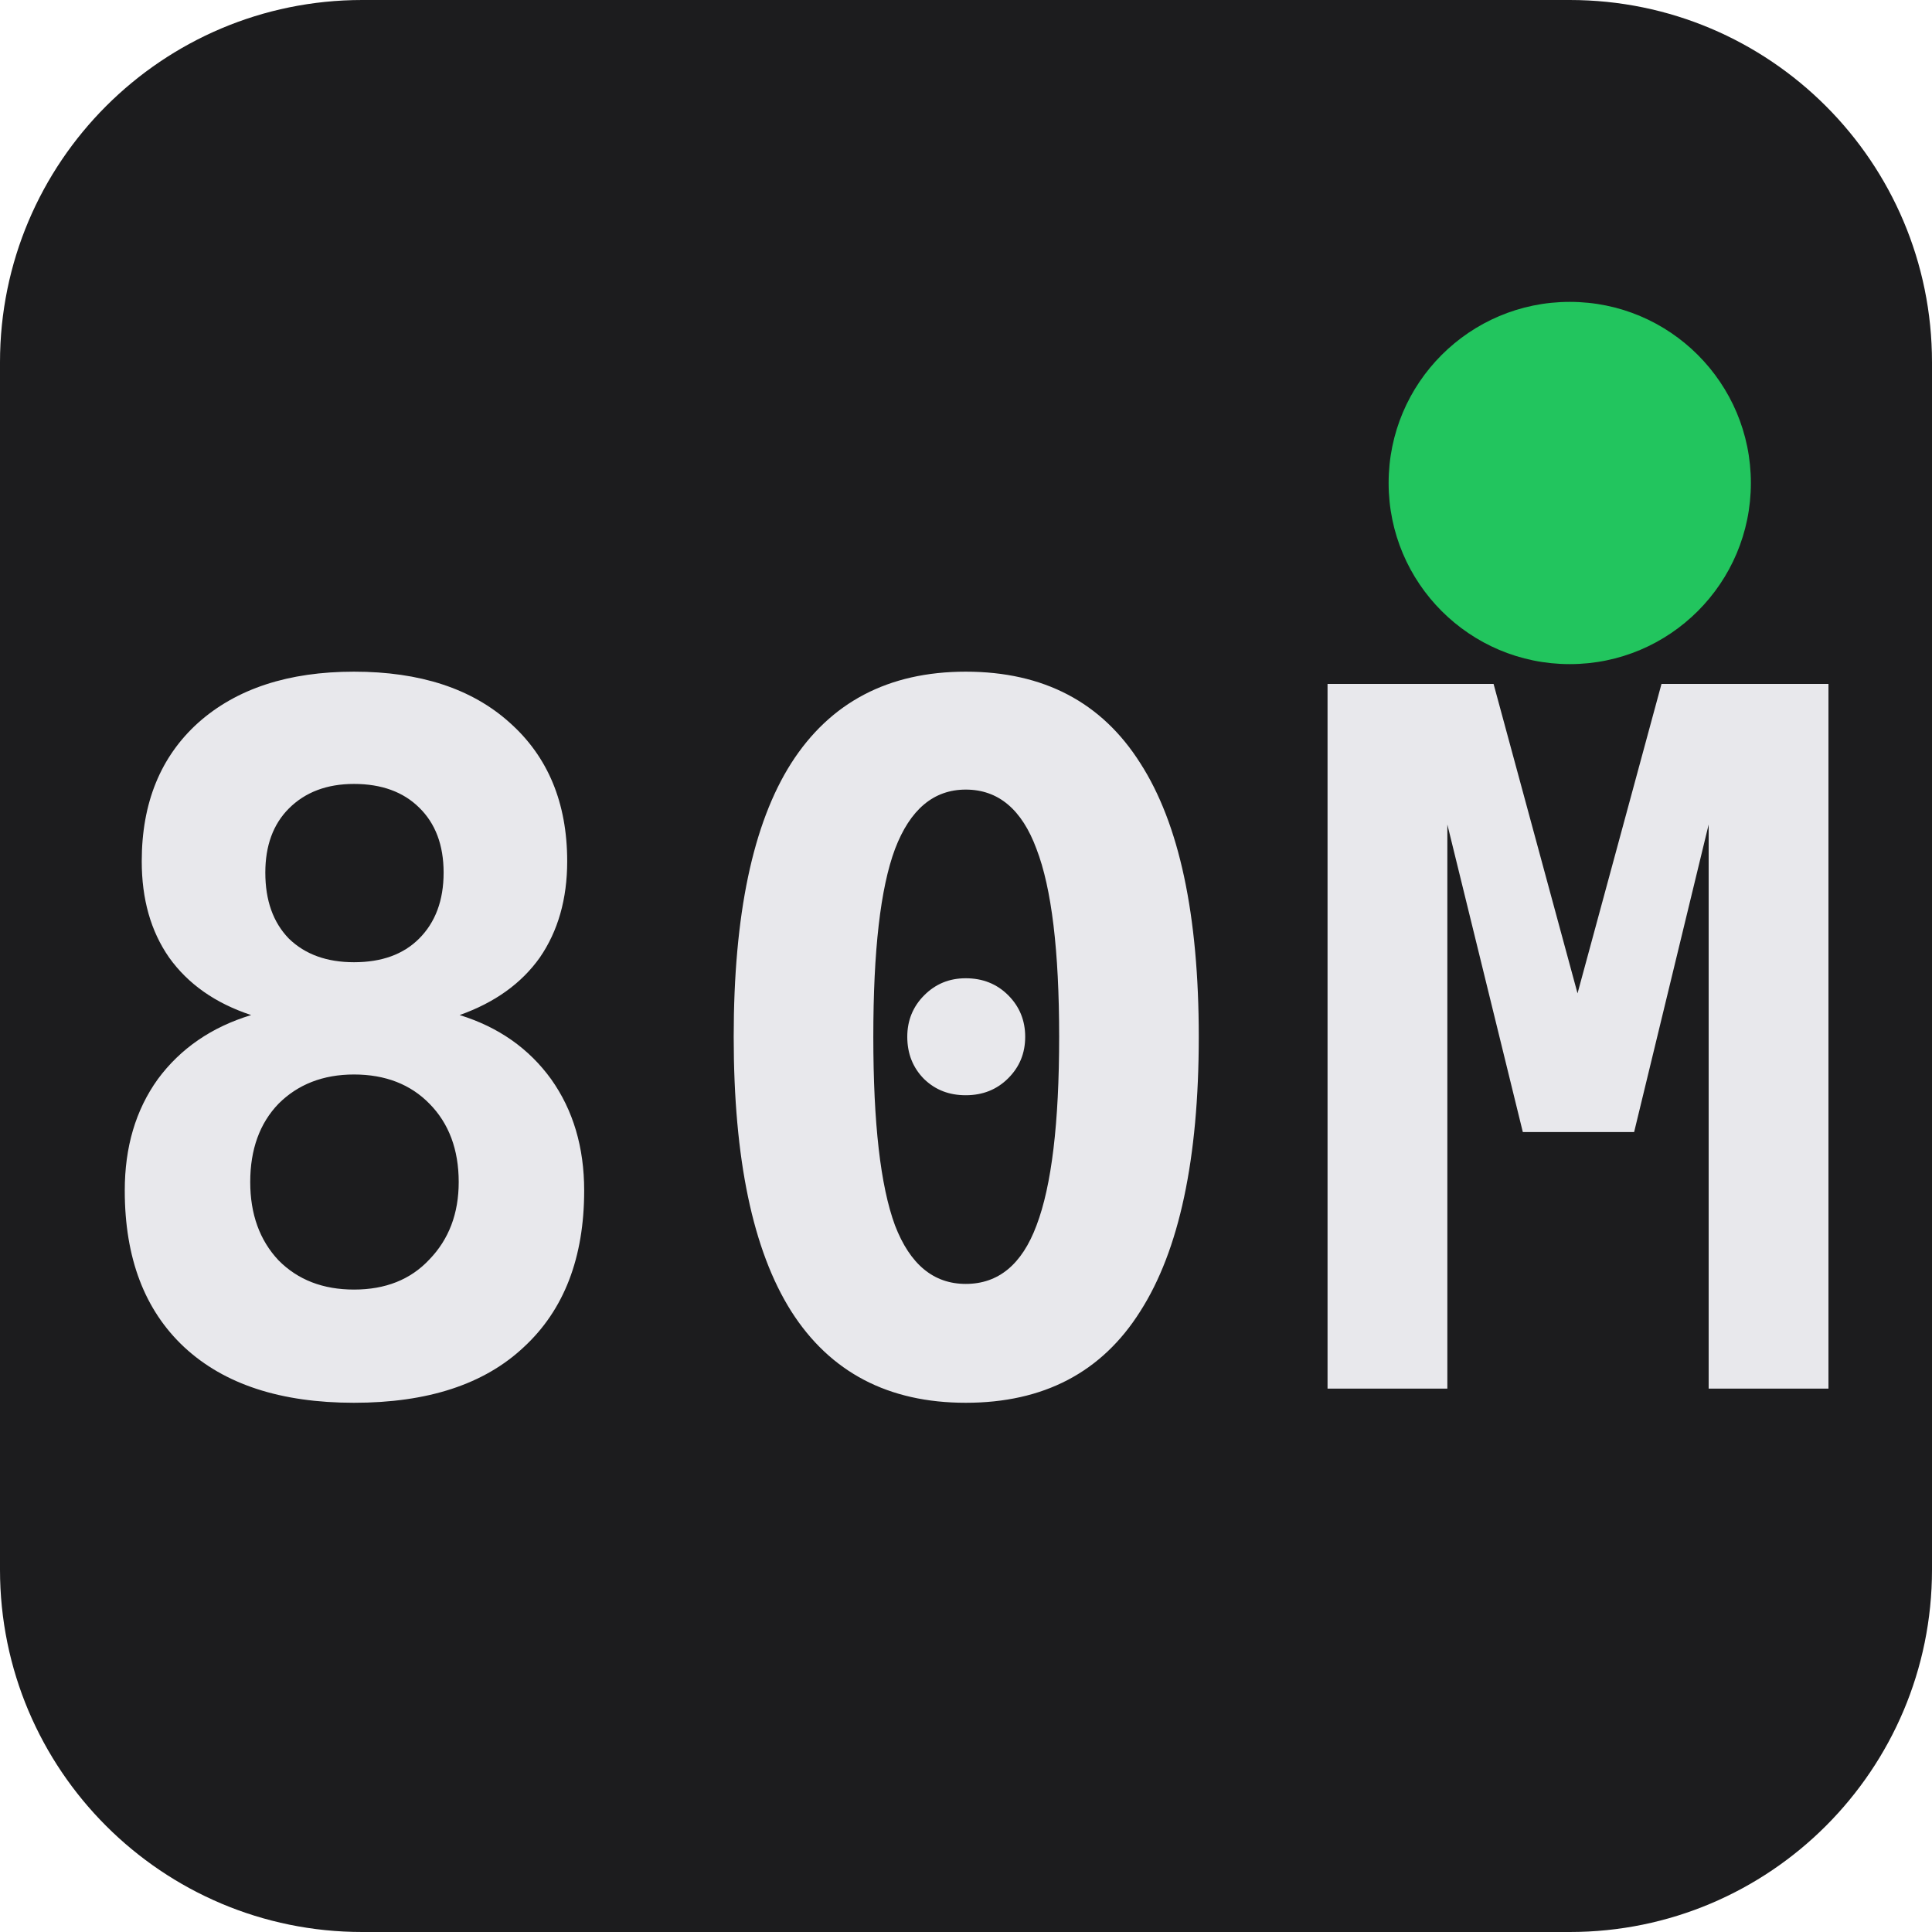
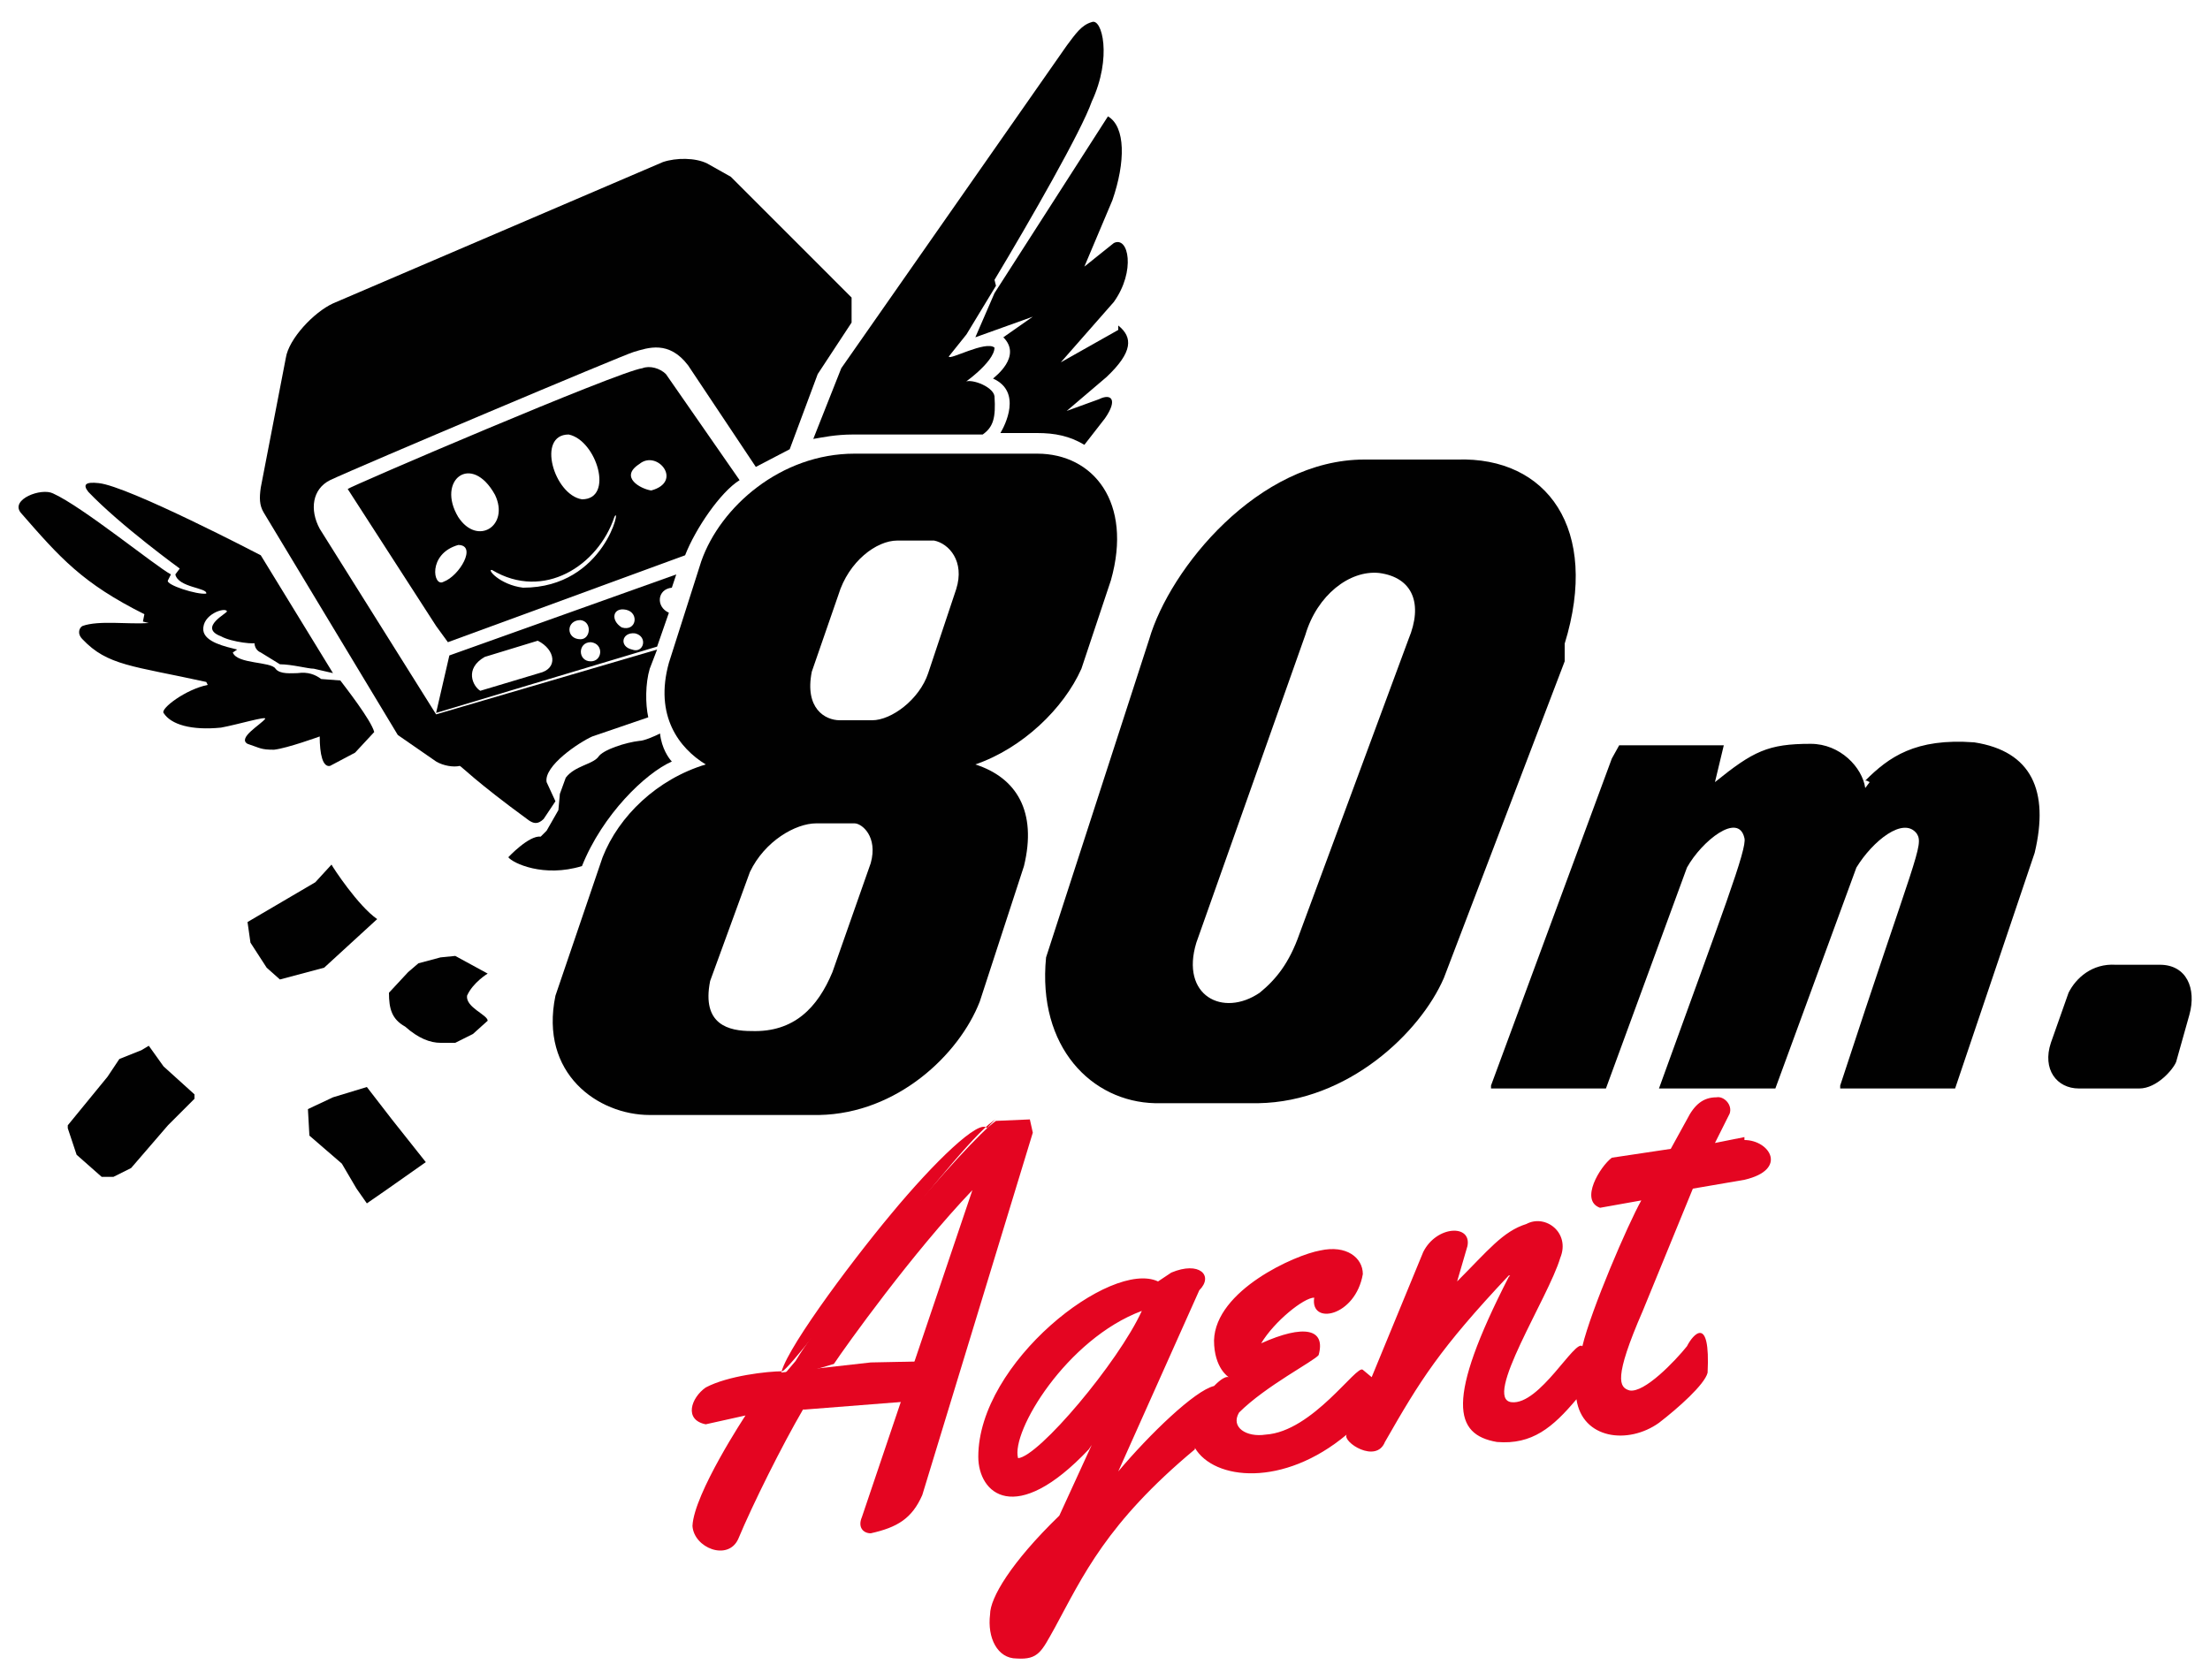
- <svg xmlns="http://www.w3.org/2000/svg" viewBox="0 0 32 32">
-   <rect width="32" height="32" rx="6" fill="#1c1c1e" />
-   <text x="16" y="23" font-family="monospace" font-weight="900" font-size="16" fill="#e8e8ec" text-anchor="middle" letter-spacing="0.5">80M</text>
-   <circle cx="26" cy="8" r="3" fill="#22c55e" />
+ <svg xmlns="http://www.w3.org/2000/svg" viewBox="0 0 150 114">
+   <style type="text/css">.cls-1 {fill:#010101;}
+ .cls-2 {fill:#E40521;}</style>
+   <path class="cls-1" d="m57.8 20.2-8.2-8.2-1.6-0.9c-0.8-0.4-2.1-0.4-3-0.1l-22.4 9.6c-1.3 0.6-3 2.4-3.2 3.7l-1.7 8.8c-0.1 0.7-0.1 1.2 0.2 1.7l9.1 15.1 2.6 1.8c0.5 0.3 1.2 0.4 1.6 0.3 0.1 0 1 1 4.7 3.7 0.3 0.2 0.6 0.3 1-0.1l0.8-1.2-0.6-1.3c-0.2-1.1 2.2-2.7 3.1-3.1l3.8-1.3c-0.2-0.9-0.2-2.3 0.1-3.3l0.5-1.3-15 4.4-7.9-12.6c-0.7-1.3-0.5-2.7 0.7-3.3 1.9-0.9 19.9-8.5 20.6-8.7 1-0.3 2.4-0.8 3.7 0.9l4.6 6.9 2.3-1.2 1.9-5.1 2.3-3.5v-1.5-0.2z" />
+   <path class="cls-1" d="m44.8 49.8c-0.4 0.2-1.1 0.5-1.4 0.5-0.9 0.1-2.5 0.6-2.8 1.1-0.4 0.5-1.6 0.6-2.2 1.4l-0.4 1.1-0.1 1.1-0.8 1.4-0.4 0.4c-0.8-0.1-2.2 1.4-2.2 1.4 0.3 0.4 2.4 1.4 5 0.6 1.4-3.5 4.3-6.3 6.1-7.1-0.2-0.2-0.7-0.9-0.8-1.9z" />
+   <path class="cls-1" d="m23.1 46.2-1.3-0.1c-0.4-0.3-0.9-0.5-1.6-0.4-0.4 0-1.2 0.1-1.5-0.3-0.3-0.5-2.6-0.3-2.9-1.1l0.3-0.2c-0.8-0.2-2.2-0.5-2.3-1.3-0.1-1.1 1.5-1.6 1.6-1.3 0.1 0.1-2 1.1-0.4 1.7 0.7 0.4 2.5 0.6 2.4 0.4-0.2-0.2-0.2 0.5 0.3 0.7l1.3 0.8c0.8 0 1.9 0.3 2.3 0.3l1.3 0.3-4.9-8s-9-4.7-11-4.9c-0.9-0.1-1.1 0.1-0.7 0.6 2.2 2.3 6.2 5.2 6.2 5.2l-0.3 0.4c0.2 0.9 2.2 0.9 2.1 1.3-0.6 0.1-2.8-0.6-2.6-0.9l0.2-0.4c-1.1-0.6-6-4.6-8-5.5-0.8-0.4-2.9 0.4-2.2 1.3 2.7 3.1 4.2 4.8 8.4 6.9l-0.1 0.5 0.4 0.1c-1.4 0.1-3.4-0.2-4.5 0.2-0.2 0.1-0.4 0.5 0 0.9 1.7 1.8 3.4 1.8 8.4 2.9l0.1 0.2c-1.5 0.3-3.2 1.6-3 1.9 0.5 0.8 1.9 1.2 3.9 1 1.1-0.2 3.1-0.8 3-0.6-0.3 0.4-1.9 1.3-1.2 1.7 0.9 0.3 0.9 0.4 1.8 0.4 0.9-0.1 3.1-0.9 3.1-0.9 0 1.2 0.2 2.1 0.7 2l1.7-0.9 1.3-1.4c-0.2-0.8-2-3.1-2.3-3.5z" />
+   <path class="cls-1" d="m22.5 58.7-1.1 1.2-4.6 2.7 0.2 1.4 1.1 1.7 0.9 0.8 3-0.8 3.6-3.3c-1.3-0.9-3-3.5-3.1-3.7z" />
+   <path class="cls-1" d="m9.6 71.3-1.5 0.6-0.8 1.2-2.7 3.3v0.1 0.1l0.6 1.8 1.7 1.5h0.8l1.2-0.6 2.5-2.9 1.8-1.8v-0.1-0.1-0.1l-2.1-1.9-1-1.4-0.5 0.3z" />
+   <path class="cls-1" d="m24.9 73.8-2.3 0.7-1.7 0.8 0.1 1.8 2.2 1.9 1 1.7 0.7 1 1.3-0.9 2.7-1.9-2.3-2.9-1.7-2.2z" />
+   <path class="cls-1" d="m29.9 65-1.5 0.4-0.7 0.6-1.3 1.4c0 1.1 0.2 1.8 1.1 2.3 0.9 0.8 1.7 1.1 2.4 1.1h1l1.2-0.6 1-0.9c0-0.4-1.5-0.9-1.4-1.7 0.4-0.9 1.4-1.5 1.4-1.5l-2.2-1.2-1 0.1z" />
+   <path class="cls-1" d="m74.1 1.5c-0.7 0.2-1.1 0.8-1.7 1.6l-15.3 21.9-1.9 4.8c0.6-0.1 1.5-0.3 2.7-0.3h8.8c0.7-0.5 0.9-1.1 0.8-2.6-0.1-0.7-1.8-1.3-2.1-0.9-0.2 0.2 2.1-1.4 2.1-2.4-0.6-0.5-3.1 0.9-3.1 0.6l1.2-1.5 2-3.3-0.1-0.4c2.4-4 5.9-10.1 6.6-12.1 1.4-3 0.7-5.7 0-5.4z" />
+   <path class="cls-1" d="m75.9 22.4-3.9 2.2 3.6-4.1c1.5-2.1 1-4.5 0-4l-2 1.6 1.9-4.5c0.9-2.6 0.9-5-0.3-5.7l-7.7 12-1.3 3 3.9-1.4-2 1.4c1.3 1.3-0.6 2.7-0.7 2.8 2 0.9 0.8 3.2 0.5 3.7h2.5c1.2 0 2.2 0.2 3.2 0.8l1.4-1.8c0.9-1.3 0.4-1.7-0.4-1.3l-2.2 0.8 2.7-2.3c1.8-1.7 1.8-2.7 0.8-3.5v0.3z" />
+   <path class="cls-1" d="m45.2 25.4c-0.4-0.4-1.1-0.6-1.6-0.4-1.6 0.2-20 8.1-20 8.2l6 9.3 0.8 1.1 16.1-5.9c0.7-1.8 2.4-4.3 3.7-5.1l-5-7.2zm-15.1 14.1c-0.7 0.4-1.1-1.9 1-2.5 1.3 0 0.1 2.1-1 2.5zm1-4.4c-1.5-2.5 0.9-4.4 2.5-1.5 1 2.1-1.2 3.5-2.5 1.5zm2.3 3.6c3.5 2.1 7.2-0.3 8.3-3.6 0.5-1-0.6 4.8-6.2 4.8-1.6-0.2-2.5-1.3-2.1-1.2zm6.1-4.8c-1.9-0.3-3.1-4.4-0.9-4.4 1.9 0.4 3.1 4.4 0.9 4.4zm4.7-0.6c-0.7-0.1-2.2-0.9-0.8-1.8 1.2-1 3 1.2 0.8 1.8z" />
+   <path class="cls-1" d="m30.5 44.5-0.9 3.9 15-4.5 0.8-2.3c-0.9-0.4-0.8-1.6 0.2-1.7l0.3-0.9-15.4 5.5zm2.1 2.4c-0.5-0.3-1.1-1.5 0.3-2.3l3.6-1.1c1.2 0.6 1.4 1.9 0.1 2.2l-4 1.2zm6.8-3.5c-1 0-1-1.3 0-1.3 0.8 0.1 0.7 1.3 0 1.3zm0.7 1.5c-0.9 0-0.9-1.3 0-1.3 0.9 0.1 0.8 1.3 0 1.3zm2.1-2.3c-0.8-0.5-0.6-1.4 0.3-1.2s0.7 1.5-0.3 1.2zm0.7 1.5c-0.9-0.2-0.7-1.2 0.2-1.1 0.9 0.2 0.6 1.4-0.2 1.1z" />
+   <path class="cls-1" d="m66.2 51.9c2.8 0.9 4.2 3.2 3.3 6.9l-3 9.2c-1.4 3.6-5.6 7.6-10.9 7.7h-11.5c-3.5 0-7.5-2.8-6.4-8.1l3.2-9.4c1.1-2.8 3.7-5.3 7-6.3-1.8-1.1-3.5-3.3-2.5-6.9l2.2-6.9c1.3-3.7 5.4-7.3 10.4-7.3h12.4c3.8 0 6.5 3.3 5 8.6l-2 6c-1.2 2.7-4 5.4-7.2 6.5zm-8.2 4h-2.6c-1.4 0-3.5 1.2-4.5 3.3l-2.7 7.4c-0.6 3 1.3 3.4 2.8 3.4 2.9 0.1 4.5-1.6 5.5-4l2.6-7.4c0.5-1.8-0.6-2.7-1.1-2.7zm-1-7h2.2c1.3 0 3.2-1.4 3.8-3.2l1.9-5.7c0.6-1.9-0.5-3.1-1.5-3.3h-2.5c-1.4 0-3.3 1.4-4 3.7l-1.8 5.2c-0.5 2.5 0.9 3.3 1.9 3.3z" />
+   <path class="cls-1" d="m106.2 44.9-8.2 21.5c-1.6 3.7-6.5 8.4-12.6 8.5h-7c-4.3-0.1-8-3.8-7.4-9.9l7-21.6c1.4-4.8 7.4-12.2 14.6-12.2h6.3c6.1-0.2 9.7 4.7 7.3 12.5v1.2zm-12.6-6c-2-0.2-4.2 1.5-5 4.2l-7.4 20.9c-1.1 3.6 1.8 5.1 4.3 3.4 1.1-0.9 2-2 2.7-4l7.4-20c1-2.4 0.3-4.2-2-4.5z" />
+   <path class="cls-1" d="m134 50.4c-4-0.3-5.8 1-7.4 2.6h0.1l0.2 0.1-0.3 0.4c-0.2-1.4-1.7-3-3.7-3-2.9 0-3.9 0.5-6.5 2.6l0.6-2.5h-7.1l-0.5 0.9-8.2 22.2v0.2h7.8l5.5-15c1-1.8 3.5-3.8 3.9-2 0.2 0.7-1.5 5.1-5.8 17h7.9l5.5-15c1.1-1.8 3.2-3.5 4.1-2.3 0.5 0.8-0.1 1.5-5.2 17.1v0.2h7.8l5.4-16c1-4.2-0.2-6.9-4.1-7.5z" />
+   <path class="cls-1" d="m146.6 65.5h-3c-1.6-0.1-2.7 0.9-3.2 1.9l-1.2 3.4c-0.6 1.8 0.4 3.1 1.9 3.1h4.1c1.2 0 2.3-1.3 2.5-1.8l0.9-3.2c0.5-1.8-0.2-3.4-2-3.4z" />
+   <path class="cls-2" d="m118.4 77.2-2 0.4 1-2c0.2-0.6-0.4-1.2-0.9-1.1-0.9 0-1.5 0.5-2 1.5l-1.1 2-4 0.6c-0.8 0.6-2.2 2.9-0.8 3.4l2.8-0.5c-0.9 1.6-3.4 7.4-4 9.9-0.5-0.5-2.9 4-4.8 3.8-2-0.2 2.5-7.1 3.3-9.8 0.7-1.7-1-3-2.3-2.3-1.6 0.5-2.6 1.8-4.7 3.9l0.7-2.4c0.3-1.5-2.1-1.4-3 0.4l-3.5 8.5-0.6-0.5c-0.4-0.4-3.4 4.2-6.6 4.4-1.3 0.2-2.4-0.5-1.8-1.5 1.8-1.8 5.1-3.5 5.4-3.9 0.5-1.8-1-2.1-3.9-0.8 0.9-1.5 2.9-3.1 3.6-3.1-0.3 1.9 2.8 1.3 3.3-1.6 0-1.1-1.1-2-2.9-1.6-1.7 0.3-7.1 2.7-7.2 6.1 0 1.9 1 2.5 1 2.5-0.3-0.1-0.8 0.4-1 0.6-1.3 0.3-4.4 3.3-6.5 5.8l5.5-12.3c1-1 0-2-1.9-1.2l-0.9 0.6c-3.2-1.5-12.2 5.5-12.2 11.9 0 2.5 2.5 4.8 7.5-0.5l0.2-0.3-2.2 4.8c-3.3 3.2-4.7 5.6-4.7 6.7-0.2 1.6 0.5 3 1.8 3 1.5 0.1 1.7-0.5 2.6-2.1 1.9-3.5 3.5-7.1 9.5-12.1v-0.1c1.3 2.2 6 2.7 10.3-0.9-0.3 0.5 2 2 2.6 0.5 2.4-4.2 3.7-6.3 8.4-11.3h0.1l-0.1 0.1c-4.3 8.4-3.7 10.7-0.8 11.2 2.4 0.2 3.8-1 5.4-2.9 0.4 2.7 3.5 3.1 5.6 1.6 1.3-1 3.1-2.6 3.3-3.4 0.2-4-1-2.6-1.4-1.8-0.8 1-2.9 3.2-3.9 3-0.7-0.2-1.1-0.8 0.9-5.4l3.4-8.3 3.5-0.6c3-0.7 1.7-2.7 0-2.7v-0.2zm-49.3 21.8c-0.5-1.8 3.3-8.1 8.4-10-1.6 3.5-7 9.9-8.4 10zm-1.5-23c-0.2 0.1-0.6 0.6-0.6 0.6-0.5-0.7-3.6 2.3-6.5 5.8-3 3.6-7.5 9.7-7.5 11 0 1.2 2.1 1.5 1.5 2.3-1.4 2.4-3.4 6.4-4.4 8.8-0.7 1.5-3 0.6-3.1-0.9 0.1-2.2 3.6-7.5 3.6-7.5l-2.7 0.6c-1.5-0.3-1-1.8 0-2.5 1.5-0.8 4.2-1.1 5.2-1.1 0.9-0.4 12.5-16.2 14.5-17.1z" />
+   <path class="cls-2" d="m51.1 93.4 8-0.9 4.9-0.1-0.5 2.6-8.9 0.7-3.5-0.3v-2z" />
+   <path class="cls-2" d="m67.6 76.1 2.3-0.1 0.2 0.9-7.5 24.6c-0.7 1.6-1.7 2.2-3.5 2.6-0.5 0-0.9-0.4-0.6-1.1l7.5-22.2c-4.1 4.3-8.6 10.6-9.4 11.8l-3.7 1.1 1.1-1.3c2.4-4 11.7-15 13.6-16.3z" />
</svg>
